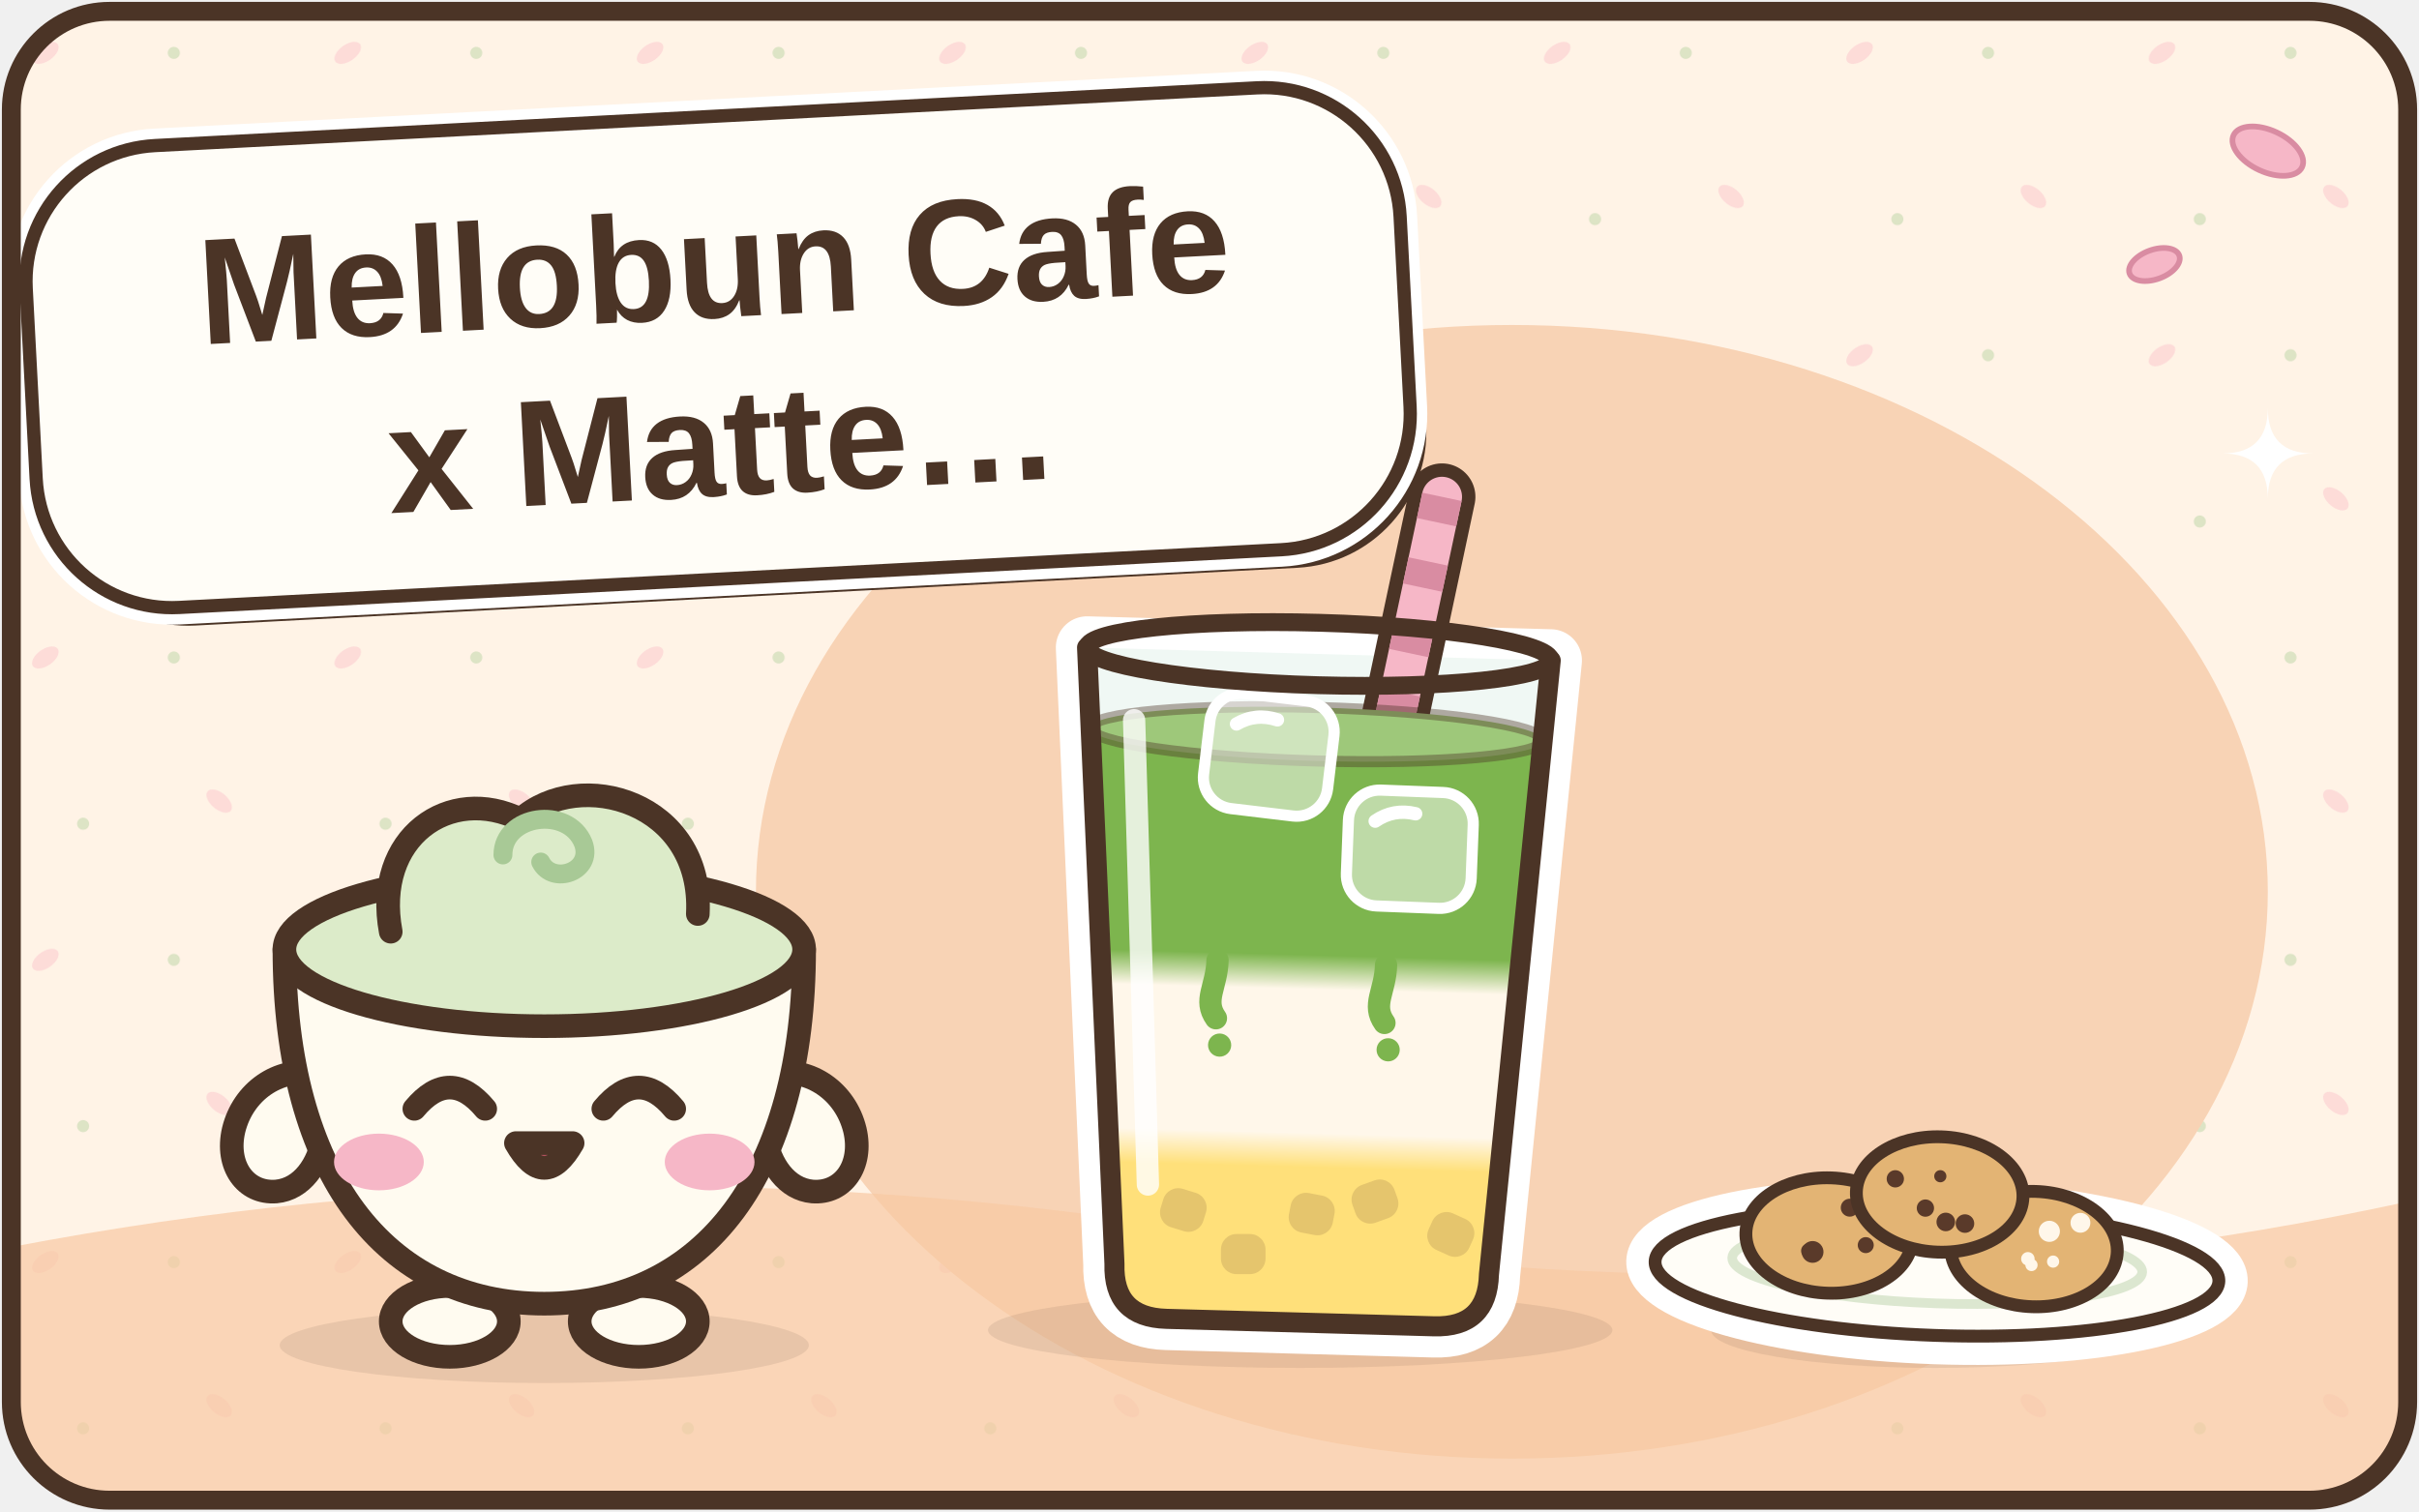
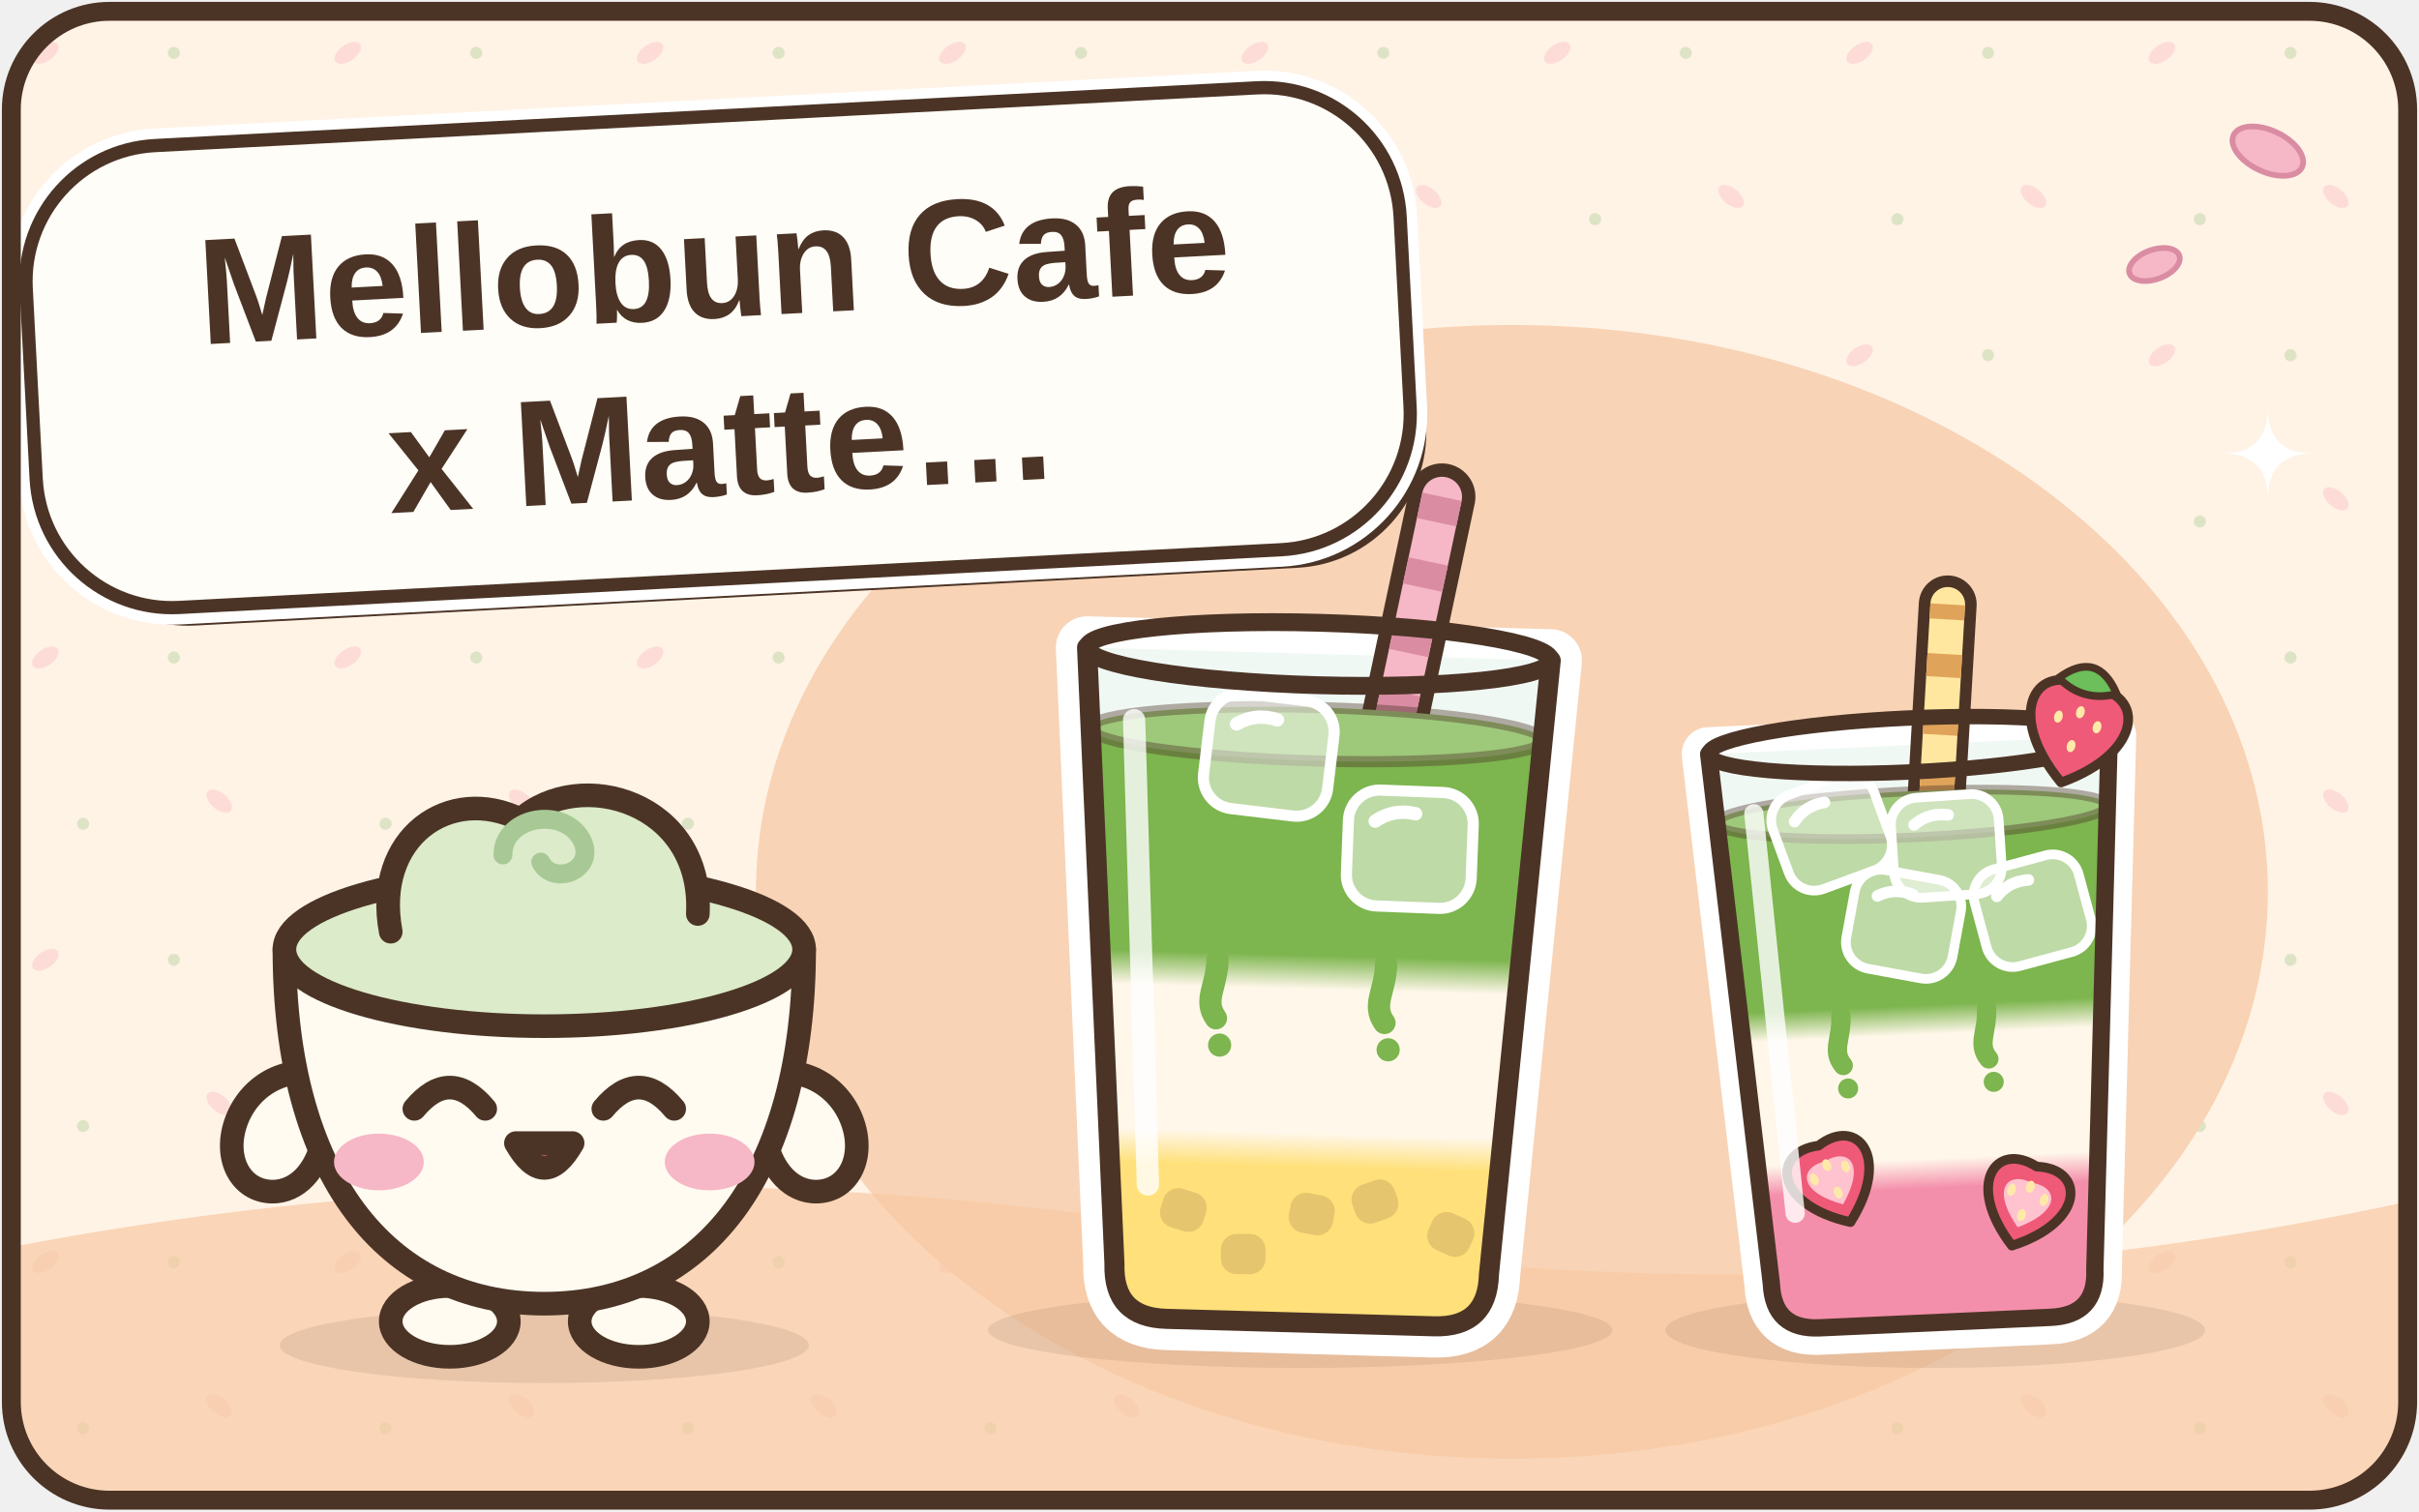
<svg xmlns="http://www.w3.org/2000/svg" viewBox="0 0 640 400" width="640" height="400" class="art-event" role="img" aria-label="Mellobun Cafe x Matte Matcha Bar" font-family="'M PLUS Rounded 1c', ui-rounded, 'Hiragino Maru Gothic ProN', 'Arial Rounded MT Bold', Nunito, Arial, sans-serif">
  <defs>
    <pattern id="e16meyjnp" width="80" height="80" patternUnits="userSpaceOnUse">
      <g fill="#F6A3B8" fill-opacity=".3">
        <ellipse cx="12" cy="14" rx="4" ry="2.2" transform="rotate(-35 12 14)" />
        <ellipse cx="58" cy="52" rx="4" ry="2.2" transform="rotate(40 58 52)" />
      </g>
      <g fill="#8CBF7A" fill-opacity=".3">
        <circle cx="46" cy="14" r="1.6" />
        <circle cx="22" cy="58" r="1.6" />
      </g>
    </pattern>
    <linearGradient id="e16meyjnd0l" gradientUnits="userSpaceOnUse" x1="0" x2="0" y1="-132" y2="-4">
      <stop offset="0%" stop-color="#7DB54E" />
      <stop offset="38.7%" stop-color="#7DB54E" />
      <stop offset="44.7%" stop-color="#FFF7EA" />
      <stop offset="69.9%" stop-color="#FFF7EA" />
      <stop offset="75.9%" stop-color="#FFE07A" />
      <stop offset="100%" stop-color="#FFE07A" />
    </linearGradient>
    <clipPath id="e16meyjnd0c">
+       <path d="M-52 -150L-42 -12Q-42 0 -30 0L30 0Q42 0 42 -12L52 -150Z" />
+     </clipPath>
+     <linearGradient id="e16meyjnd1l" gradientUnits="userSpaceOnUse" x1="0" x2="0" y1="-132" y2="-4">
+       <stop offset="0%" stop-color="#7DB54E" />
+       <stop offset="38.7%" stop-color="#7DB54E" />
+       <stop offset="44.7%" stop-color="#FFF7EA" />
+       <stop offset="69.9%" stop-color="#FFF7EA" />
+       <stop offset="75.9%" stop-color="#F48FAB" />
+       <stop offset="100%" stop-color="#F48FAB" />
+     </linearGradient>
+     <clipPath id="e16meyjnd1c">
      <path d="M-52 -150L-42 -12Q-42 0 -30 0L30 0Q42 0 42 -12L52 -150Z" />
    </clipPath>
  </defs>
  <rect x="3" y="3" width="634" height="394" rx="26" fill="#FFF3E6" class="art-bg" />
  <rect x="3" y="3" width="634" height="394" rx="26" fill="url(#e16meyjnp)" />
  <ellipse cx="400" cy="236" rx="200" ry="150" fill="#F8D3B5" />
  <path d="M3 330Q160 300 320 326 T 637 318L637 371Q637 397 611 397L29 397Q3 397 3 371Z" fill="#F8C9A2" opacity="0.7" />
  <ellipse cx="344" cy="352" rx="82.6" ry="10" fill="#4B3426" opacity="0.1" />
  <g transform="translate(344 350) rotate(1.6) scale(1.18)">
    <path d="M-52 -150L-42 -12Q-42 0 -30 0L30 0Q42 0 42 -12L52 -150Z" fill="#FFFFFF" stroke="#FFFFFF" stroke-width="14" stroke-linejoin="round" />
    <path d="M-52 -150L-42 -12Q-42 0 -30 0L30 0Q42 0 42 -12L52 -150Z" fill="#EEF7F3" fill-opacity="0.9" />
    <path d="M-4.3 -18L26.6 -186" fill="none" stroke="#4B3426" stroke-width="15" stroke-linecap="round" stroke-linejoin="round" />
    <path d="M-4.3 -18L26.6 -186" fill="none" stroke="#F6B7C7" stroke-width="9" stroke-linecap="round" stroke-linejoin="round" />
    <path d="M-4.3 -18L26.6 -186" fill="none" stroke="#D98CA2" stroke-width="9" stroke-linecap="butt" stroke-linejoin="round" stroke-dasharray="6 9" />
    <g clip-path="url(#e16meyjnd0c)">
      <rect x="-80" y="-132" width="160" height="132" fill="url(#e16meyjnd0l)" />
      <rect x="-31.9" y="-29" width="10" height="9" rx="3.5" fill="#E5C56D" transform="rotate(15.5 -26.9 -24.5)" />
      <rect x="-18.2" y="-19.5" width="10" height="9" rx="3.5" fill="#E5C56D" transform="rotate(-1.6 -13.2 -15)" />
      <rect x="-3.1" y="-28.9" width="10" height="9" rx="3.5" fill="#E5C56D" transform="rotate(9.3 1.9 -24.4)" />
      <rect x="11" y="-32.1" width="10" height="9" rx="3.5" fill="#E5C56D" transform="rotate(-21.4 16 -27.6)" />
      <rect x="28.2" y="-25.2" width="10" height="9" rx="3.5" fill="#E5C56D" transform="rotate(22.8 33.2 -20.7)" />
      <path d="M-20.8 -80.7 c 0 6 -3 9 0 13" fill="none" stroke="#7DB54E" stroke-width="5" stroke-linecap="round" stroke-linejoin="round" />
      <circle cx="-19.8" cy="-61.7" r="2.6" fill="#7DB54E" />
      <path d="M17 -80.7 c 0 6 -3 9 0 13" fill="none" stroke="#7DB54E" stroke-width="5" stroke-linecap="round" stroke-linejoin="round" />
      <circle cx="18" cy="-61.7" r="2.6" fill="#7DB54E" />
      <ellipse cx="0" cy="-132" rx="50.8" ry="6" fill="#9EC87A" stroke="#4B3426" stroke-width="2.5" stroke-opacity="0.4" />
      <rect x="-24.6" y="-140.1" width="28" height="26" rx="7" transform="rotate(5.2 -10.6 -127.1)" fill="#FFFFFF" fill-opacity="0.5" stroke="#FFFFFF" stroke-width="2.5" stroke-opacity="1" />
      <path d="M-18.6 -133.1 q 4 -3 9 -2" transform="rotate(5.2 -10.6 -127.1)" fill="none" stroke="#FFFFFF" stroke-width="3" stroke-linecap="round" stroke-linejoin="round" />
      <rect x="7.6" y="-119.8" width="28" height="26" rx="7" transform="rotate(0.6 21.6 -106.8)" fill="#FFFFFF" fill-opacity="0.5" stroke="#FFFFFF" stroke-width="2.5" stroke-opacity="1" />
      <path d="M13.6 -112.8 q 4 -3 9 -2" transform="rotate(0.6 21.6 -106.8)" fill="none" stroke="#FFFFFF" stroke-width="3" stroke-linecap="round" stroke-linejoin="round" />
    </g>
    <path d="M-35 -30L-41 -134" fill="none" stroke="#FFFFFF" stroke-width="5" stroke-linecap="round" stroke-linejoin="round" opacity="0.8" />
    <path d="M-52 -150L-42 -12Q-42 0 -30 0L30 0Q42 0 42 -12L52 -150" fill="none" stroke="#4B3426" stroke-width="4.5" stroke-linecap="round" stroke-linejoin="round" />
    <ellipse cx="0" cy="-150" rx="52" ry="7" fill="none" stroke="#4B3426" stroke-width="4" />
  </g>
-   <ellipse cx="512" cy="352" rx="59.3" ry="10" fill="#4B3426" opacity="0.1" />
-   <g transform="translate(512 350) rotate(2) scale(0.848)">
-     <ellipse cx="0" cy="-16" rx="90" ry="22" fill="#FFFFFF" stroke="#FFFFFF" stroke-width="14" />
-     <ellipse cx="0" cy="-16" rx="88" ry="20" fill="#FFFDF7" stroke="#4B3426" stroke-width="4" stroke-linejoin="round" />
-     <ellipse cx="0" cy="-18" rx="64" ry="12" fill="none" stroke="#DCE7D0" stroke-width="3" />
-     <ellipse cx="-34" cy="-26" rx="26" ry="18" fill="#E3B474" stroke="#4B3426" stroke-width="4" stroke-linejoin="round" />
-     <circle cx="-27.9" cy="-34.9" r="2.8" fill="#5A3A2A" />
-     <circle cx="-20.2" cy="-31.4" r="1.8" fill="#5A3A2A" />
-     <circle cx="-40.3" cy="-21" r="2.3" fill="#5A3A2A" />
-     <circle cx="-22.5" cy="-23.4" r="2.5" fill="#5A3A2A" />
-     <circle cx="-39" cy="-20.7" r="3.4" fill="#5A3A2A" />
-     <ellipse cx="30" cy="-24" rx="26" ry="18" fill="#E3B474" stroke="#4B3426" stroke-width="4" stroke-linejoin="round" />
-     <circle cx="34.6" cy="-29.7" r="3.3" fill="#FFF7EA" />
-     <circle cx="29.4" cy="-19" r="1.9" fill="#FFF7EA" />
-     <circle cx="36.1" cy="-20.3" r="1.9" fill="#FFF7EA" />
-     <circle cx="28.2" cy="-20.9" r="2.1" fill="#FFF7EA" />
-     <circle cx="44.2" cy="-32.7" r="3.1" fill="#FFF7EA" />
-     <ellipse cx="0" cy="-40" rx="26" ry="18" fill="#E3B474" stroke="#4B3426" stroke-width="4" stroke-linejoin="round" />
-     <circle cx="2.2" cy="-31.5" r="2.9" fill="#5A3A2A" />
-     <circle cx="0" cy="-45.7" r="1.9" fill="#5A3A2A" />
-     <circle cx="-4.3" cy="-35.6" r="2.7" fill="#5A3A2A" />
-     <circle cx="8.2" cy="-31.2" r="2.9" fill="#5A3A2A" />
-     <circle cx="-14" cy="-44.4" r="2.7" fill="#5A3A2A" />
+   <ellipse cx="512" cy="352" rx="71.4" ry="10" fill="#4B3426" opacity="0.1" />
+   <g transform="translate(512 350) rotate(-2.6) scale(1.02)">
+     <path d="M-52 -150L-42 -12Q-42 0 -30 0L30 0Q42 0 42 -12L52 -150Z" fill="#FFFFFF" stroke="#FFFFFF" stroke-width="14" stroke-linejoin="round" />
+     <path d="M-52 -150L-42 -12Q-42 0 -30 0L30 0Q42 0 42 -12L52 -150Z" fill="#EEF7F3" fill-opacity="0.9" />
+     <path d="M-5.8 -18L11.7 -186" fill="none" stroke="#4B3426" stroke-width="15" stroke-linecap="round" stroke-linejoin="round" />
+     <path d="M-5.8 -18L11.7 -186" fill="none" stroke="#FFE7A0" stroke-width="9" stroke-linecap="round" stroke-linejoin="round" />
+     <path d="M-5.8 -18L11.7 -186" fill="none" stroke="#E0A35A" stroke-width="9" stroke-linecap="butt" stroke-linejoin="round" stroke-dasharray="6 9" />
+     <g clip-path="url(#e16meyjnd1c)">
+       <rect x="-80" y="-132" width="160" height="132" fill="url(#e16meyjnd1l)" />
+       <path d="M-20.8 -80.7 c 0 6 -3 9 0 13" fill="none" stroke="#7DB54E" stroke-width="5" stroke-linecap="round" stroke-linejoin="round" />
+       <circle cx="-19.8" cy="-61.7" r="2.6" fill="#7DB54E" />
+       <path d="M17 -80.7 c 0 6 -3 9 0 13" fill="none" stroke="#7DB54E" stroke-width="5" stroke-linecap="round" stroke-linejoin="round" />
+       <circle cx="18" cy="-61.7" r="2.6" fill="#7DB54E" />
+       <path d="M-25.5 -26.2C-42 -37.8 -37.6 -51 -25.5 -47.7C-13.4 -51 -9 -37.8 -25.5 -26.2Z" fill="#EF5A78" stroke="#4B3426" stroke-width="2.5" stroke-linejoin="round" transform="rotate(-20 -25.5 -40)" />
+       <path d="M-25.5 -31.2C-35.4 -38.9 -32.1 -44.4 -25.5 -43.3C-18.9 -44.4 -15.6 -38.9 -25.5 -31.2Z" fill="#FFC2CF" transform="rotate(-20 -25.5 -40)" />
+       <ellipse cx="-29.9" cy="-40" rx="1.1" ry="1.6" fill="#FFE9A8" transform="rotate(-20 -25.5 -40)" />
+       <ellipse cx="-21.1" cy="-40" rx="1.1" ry="1.6" fill="#FFE9A8" transform="rotate(-20 -25.5 -40)" />
+       <ellipse cx="-25.5" cy="-34.5" rx="1.1" ry="1.6" fill="#FFE9A8" transform="rotate(-20 -25.5 -40)" />
+       <ellipse cx="-25.5" cy="-42.2" rx="1.1" ry="1.6" fill="#FFE9A8" transform="rotate(-20 -25.5 -40)" />
+       <path d="M25.5 -18.2C9 -29.8 13.4 -43 25.5 -39.7C37.6 -43 42 -29.8 25.5 -18.2Z" fill="#EF5A78" stroke="#4B3426" stroke-width="2.5" stroke-linejoin="round" transform="rotate(20 25.5 -32)" />
+       <path d="M25.5 -23.2C15.6 -30.9 18.9 -36.4 25.5 -35.3C32.1 -36.4 35.4 -30.9 25.5 -23.2Z" fill="#FFC2CF" transform="rotate(20 25.5 -32)" />
+       <ellipse cx="21.1" cy="-32" rx="1.1" ry="1.6" fill="#FFE9A8" transform="rotate(20 25.5 -32)" />
+       <ellipse cx="29.9" cy="-32" rx="1.1" ry="1.6" fill="#FFE9A8" transform="rotate(20 25.5 -32)" />
+       <ellipse cx="25.5" cy="-26.5" rx="1.1" ry="1.6" fill="#FFE9A8" transform="rotate(20 25.5 -32)" />
+       <ellipse cx="25.5" cy="-34.2" rx="1.1" ry="1.6" fill="#FFE9A8" transform="rotate(20 25.5 -32)" />
+       <ellipse cx="0" cy="-132" rx="50.8" ry="6" fill="#9EC87A" stroke="#4B3426" stroke-width="2.5" stroke-opacity="0.4" />
+       <rect x="-35.1" y="-141.2" width="28" height="26" rx="7" transform="rotate(-17.6 -21.1 -128.2)" fill="#FFFFFF" fill-opacity="0.5" stroke="#FFFFFF" stroke-width="2.5" stroke-opacity="1" />
+       <path d="M-29.1 -134.2 q 4 -3 9 -2" transform="rotate(-17.6 -21.1 -128.2)" fill="none" stroke="#FFFFFF" stroke-width="3" stroke-linecap="round" stroke-linejoin="round" />
+       <rect x="-17.5" y="-116.6" width="28" height="26" rx="7" transform="rotate(13 -3.5 -103.6)" fill="#FFFFFF" fill-opacity="0.5" stroke="#FFFFFF" stroke-width="2.5" stroke-opacity="1" />
+       <path d="M-11.5 -109.6 q 4 -3 9 -2" transform="rotate(13 -3.5 -103.6)" fill="none" stroke="#FFFFFF" stroke-width="3" stroke-linecap="round" stroke-linejoin="round" />
+       <rect x="-5.5" y="-136.4" width="28" height="26" rx="7" transform="rotate(-1.2 8.5 -123.4)" fill="#FFFFFF" fill-opacity="0.5" stroke="#FFFFFF" stroke-width="2.5" stroke-opacity="1" />
+       <path d="M0.5 -129.4 q 4 -3 9 -2" transform="rotate(-1.2 8.5 -123.4)" fill="none" stroke="#FFFFFF" stroke-width="3" stroke-linecap="round" stroke-linejoin="round" />
+       <rect x="16.1" y="-118.6" width="28" height="26" rx="7" transform="rotate(-12.5 30.1 -105.6)" fill="#FFFFFF" fill-opacity="0.5" stroke="#FFFFFF" stroke-width="2.5" stroke-opacity="1" />
+       <path d="M22.1 -111.6 q 4 -3 9 -2" transform="rotate(-12.5 30.1 -105.6)" fill="none" stroke="#FFFFFF" stroke-width="3" stroke-linecap="round" stroke-linejoin="round" />
+     </g>
+     <path d="M-35 -30L-41 -134" fill="none" stroke="#FFFFFF" stroke-width="5" stroke-linecap="round" stroke-linejoin="round" opacity="0.8" />
+     <path d="M-52 -150L-42 -12Q-42 0 -30 0L30 0Q42 0 42 -12L52 -150" fill="none" stroke="#4B3426" stroke-width="4.5" stroke-linecap="round" stroke-linejoin="round" />
+     <ellipse cx="0" cy="-150" rx="52" ry="7" fill="none" stroke="#4B3426" stroke-width="4" />
+     <path d="M44 -137.7C24.5 -151.4 29.7 -167 44 -163.1C58.3 -167 63.5 -151.4 44 -137.7Z" fill="#EF5A78" stroke="#4B3426" stroke-width="2.5" stroke-linejoin="round" transform="rotate(18 44 -154)" />
+     <ellipse cx="38.8" cy="-154" rx="1.1" ry="1.6" fill="#FFE9A8" transform="rotate(18 44 -154)" />
+     <ellipse cx="49.2" cy="-154" rx="1.1" ry="1.6" fill="#FFE9A8" transform="rotate(18 44 -154)" />
+     <ellipse cx="44" cy="-147.5" rx="1.1" ry="1.6" fill="#FFE9A8" transform="rotate(18 44 -154)" />
+     <ellipse cx="44" cy="-156.6" rx="1.1" ry="1.6" fill="#FFE9A8" transform="rotate(18 44 -154)" />
+     <path d="M36.2 -163.7Q44 -173.5 51.8 -163.7Q44 -159.2 36.2 -163.7Z" fill="#6CBF5A" stroke="#4B3426" stroke-width="2" stroke-linejoin="round" transform="rotate(18 44 -154)" />
  </g>
  <ellipse cx="144" cy="356" rx="70" ry="10" fill="#4B3426" opacity="0.1" />
  <g transform="translate(44 170) scale(3.125)">
    <path class="m-o m-c m-arm-l" stroke="#4B3426" stroke-width="2" stroke-linejoin="round" stroke-linecap="round" fill="#FFFBF0" d="M12.5 36.5c-3-.5-6 1.5-6.8 4.8-.7 3 1 5.4 3.6 5.2 2.2-.2 3.6-2.3 4-4.6" />
    <path class="m-o m-c m-arm-r" stroke="#4B3426" stroke-width="2" stroke-linejoin="round" stroke-linecap="round" fill="#FFFBF0" d="M51.5 36.5c3-.5 6 1.5 6.8 4.8.7 3-1 5.4-3.6 5.2-2.2-.2-3.6-2.3-4-4.6" />
    <g class="m-feet">
      <ellipse class="m-o m-c m-foot-l" stroke="#4B3426" stroke-width="2" stroke-linejoin="round" stroke-linecap="round" fill="#FFFBF0" cx="24" cy="57.5" rx="5" ry="3" />
      <ellipse class="m-o m-c m-foot-r" stroke="#4B3426" stroke-width="2" stroke-linejoin="round" stroke-linecap="round" fill="#FFFBF0" cx="40" cy="57.5" rx="5" ry="3" />
    </g>
    <path class="m-o m-c m-cup" stroke="#4B3426" stroke-width="2" stroke-linejoin="round" stroke-linecap="round" fill="#FFFBF0" d="M10 26c0 19 8.5 30 22 30s22-11 22-30z" />
    <g class="m-foamg">
      <ellipse class="m-o m-f" stroke="#4B3426" stroke-width="2" stroke-linejoin="round" stroke-linecap="round" fill="#DCEBC9" cx="32" cy="26" rx="22" ry="6.5" />
      <path class="m-o m-f" stroke="#4B3426" stroke-width="2" stroke-linejoin="round" stroke-linecap="round" fill="#DCEBC9" d="M19 24.5c-1.5-8 5-12.5 11-9.5 5-4.5 15.5-1.5 15 8" />
      <path class="m-s" fill="none" stroke="#A8C996" stroke-width="1.6" stroke-linecap="round" d="M28.5 18c0-3.4 5.5-4.2 6.8-1 .9 2.4-2.6 3.6-3.6 1.6" />
    </g>
    <g class="m-look">
      <g class="m-eyes">
        <path class="m-l" fill="none" stroke="#4B3426" stroke-width="2" stroke-linecap="round" stroke-linejoin="round" d="M21 39.5q3-3.6 6 0M37 39.5q3-3.6 6 0" />
      </g>
    </g>
    <ellipse class="m-blush" fill="#F6B7C7" cx="18" cy="44" rx="3.8" ry="2.4" />
    <ellipse class="m-blush" fill="#F6B7C7" cx="46" cy="44" rx="3.8" ry="2.4" />
    <path class="m-o m-in m-mouth" stroke="#4B3426" stroke-width="2" stroke-linejoin="round" stroke-linecap="round" fill="#B4535F" d="M29.6 42.4q2.4 4.2 4.8 0z" />
  </g>
  <ellipse cx="600" cy="40" rx="10" ry="5.5" transform="rotate(25 600 40)" fill="#F6B7C7" stroke="#D98CA2" stroke-width="1.5" />
  <ellipse cx="570" cy="70" rx="7" ry="3.9" transform="rotate(-20 570 70)" fill="#F6B7C7" stroke="#D98CA2" stroke-width="1.5" />
  <ellipse cx="250" cy="120" rx="6" ry="3.3" transform="rotate(40 250 120)" fill="#F6B7C7" stroke="#D98CA2" stroke-width="1.5" />
  <path d="M600 108Q600 120 612 120Q600 120 600 132Q600 120 588 120Q600 120 600 108Z" fill="#FFFFFF" />
  <path d="M256 51Q256 60 265 60Q256 60 256 69Q256 60 247 60Q256 60 256 51Z" fill="#FFFFFF" />
  <path d="M64 112Q64 120 72 120Q64 120 64 128Q64 120 56 120Q64 120 64 112Z" fill="#FFFFFF" />
  <g transform="rotate(-3 190 92)">
    <rect x="12" y="35.8" width="364" height="122.4" rx="36" fill="#4B3426" />
    <rect x="8" y="30.8" width="364" height="122.4" rx="36" fill="#FFFDF7" stroke="#FFFFFF" stroke-width="9" paint-order="stroke" />
    <rect x="8" y="30.8" width="364" height="122.4" rx="36" fill="none" stroke="#4B3426" stroke-width="3.5" />
    <text x="190" y="84" font-size="40" font-weight="800" text-anchor="middle" fill="#4B3426">Mellobun Cafe</text>
    <text x="190" y="131.2" font-size="40" font-weight="800" text-anchor="middle" fill="#4B3426">x Matte…</text>
  </g>
  <rect x="3" y="3" width="634" height="394" rx="26" fill="none" stroke="#4B3426" stroke-width="5" />
</svg>
